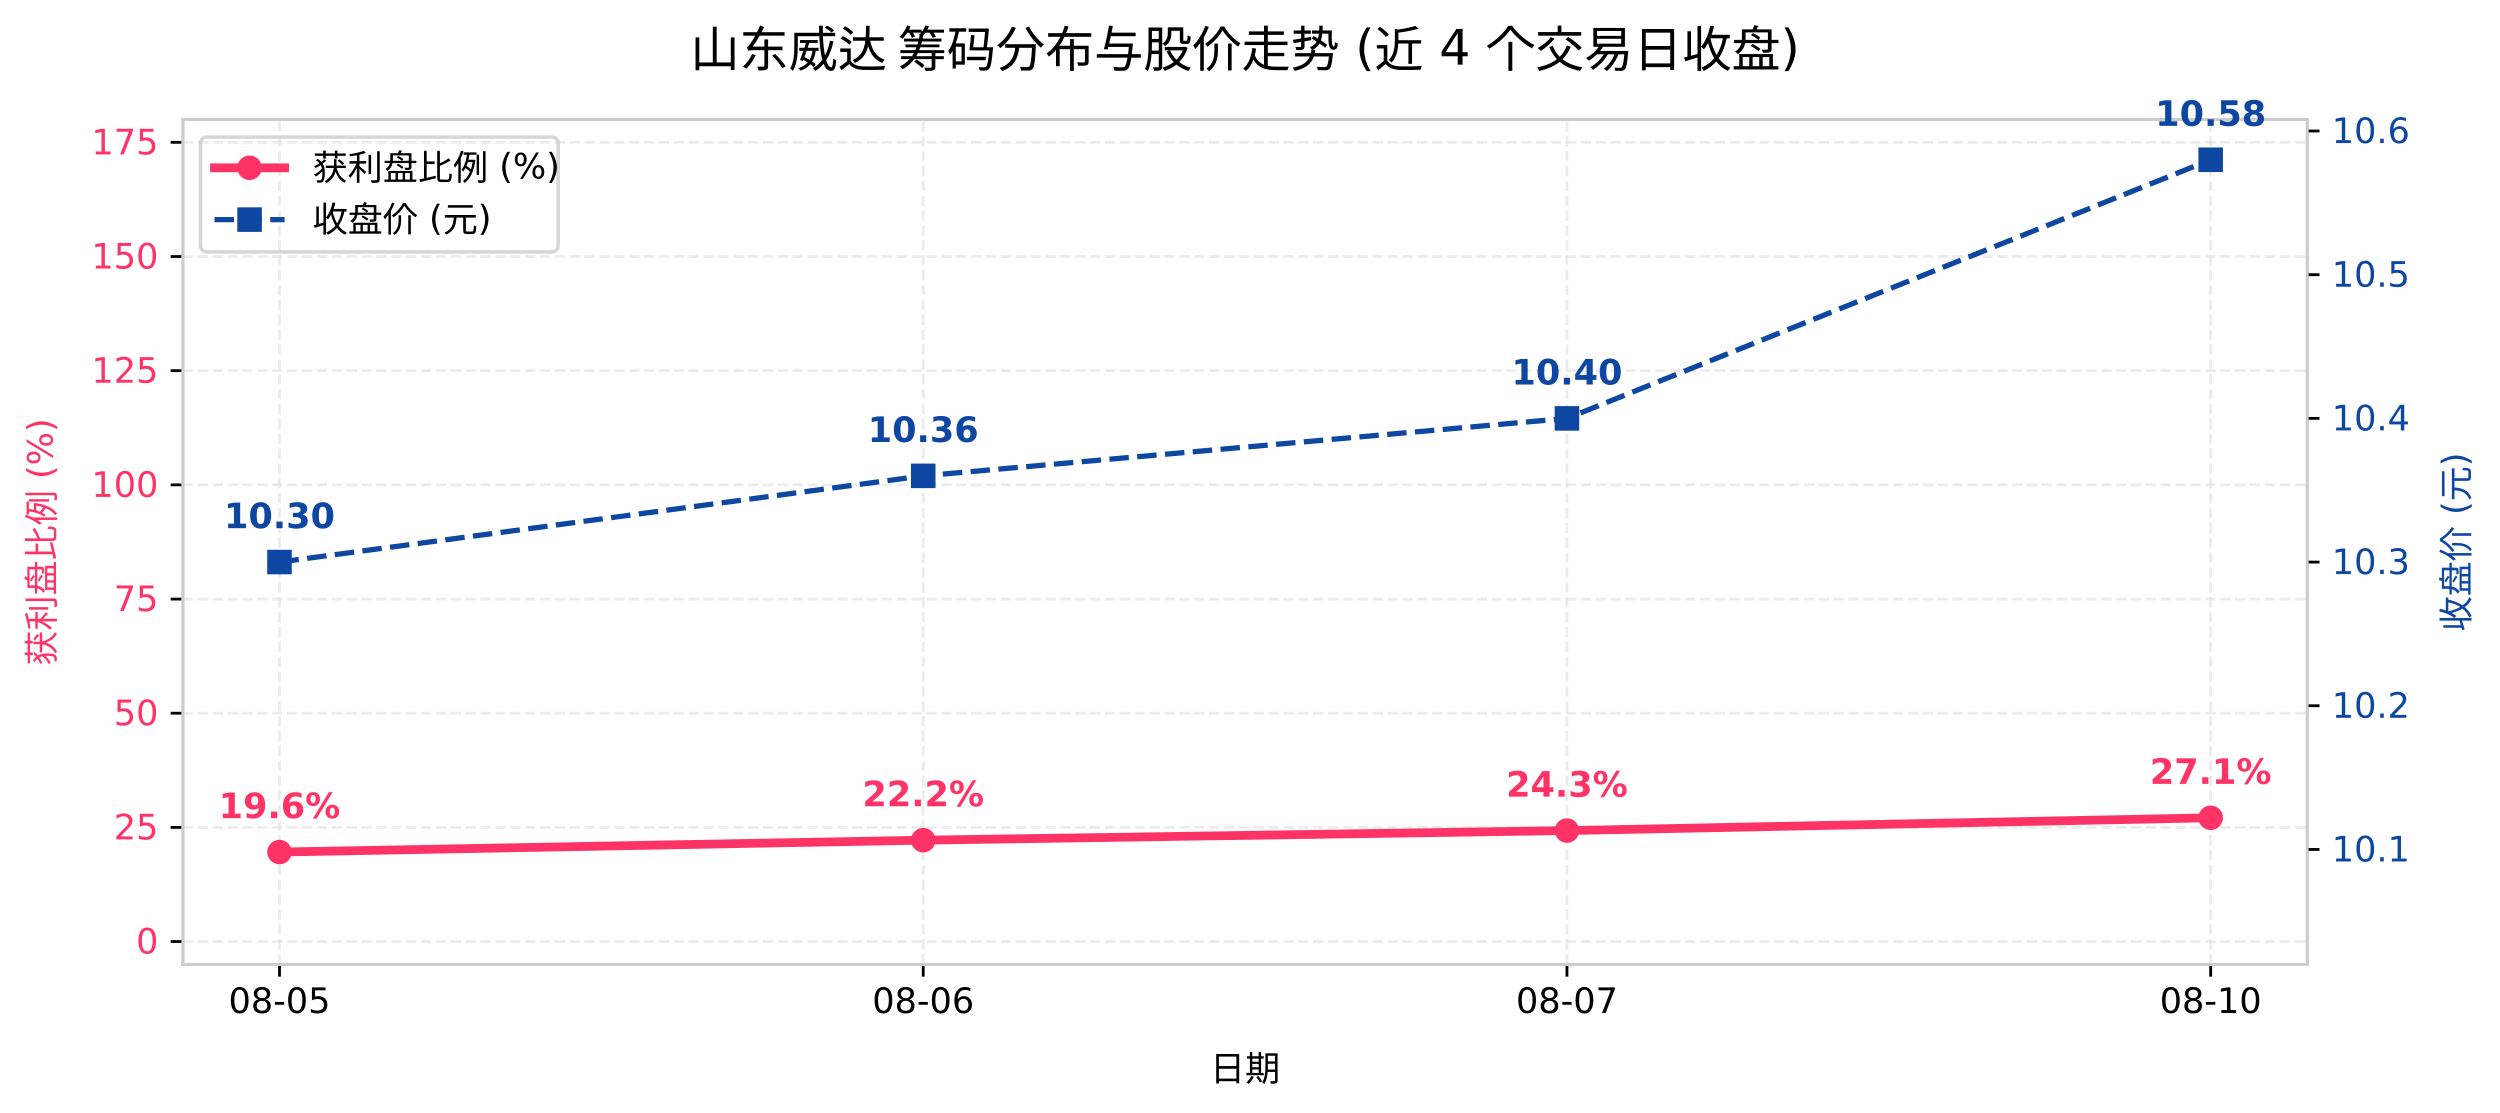
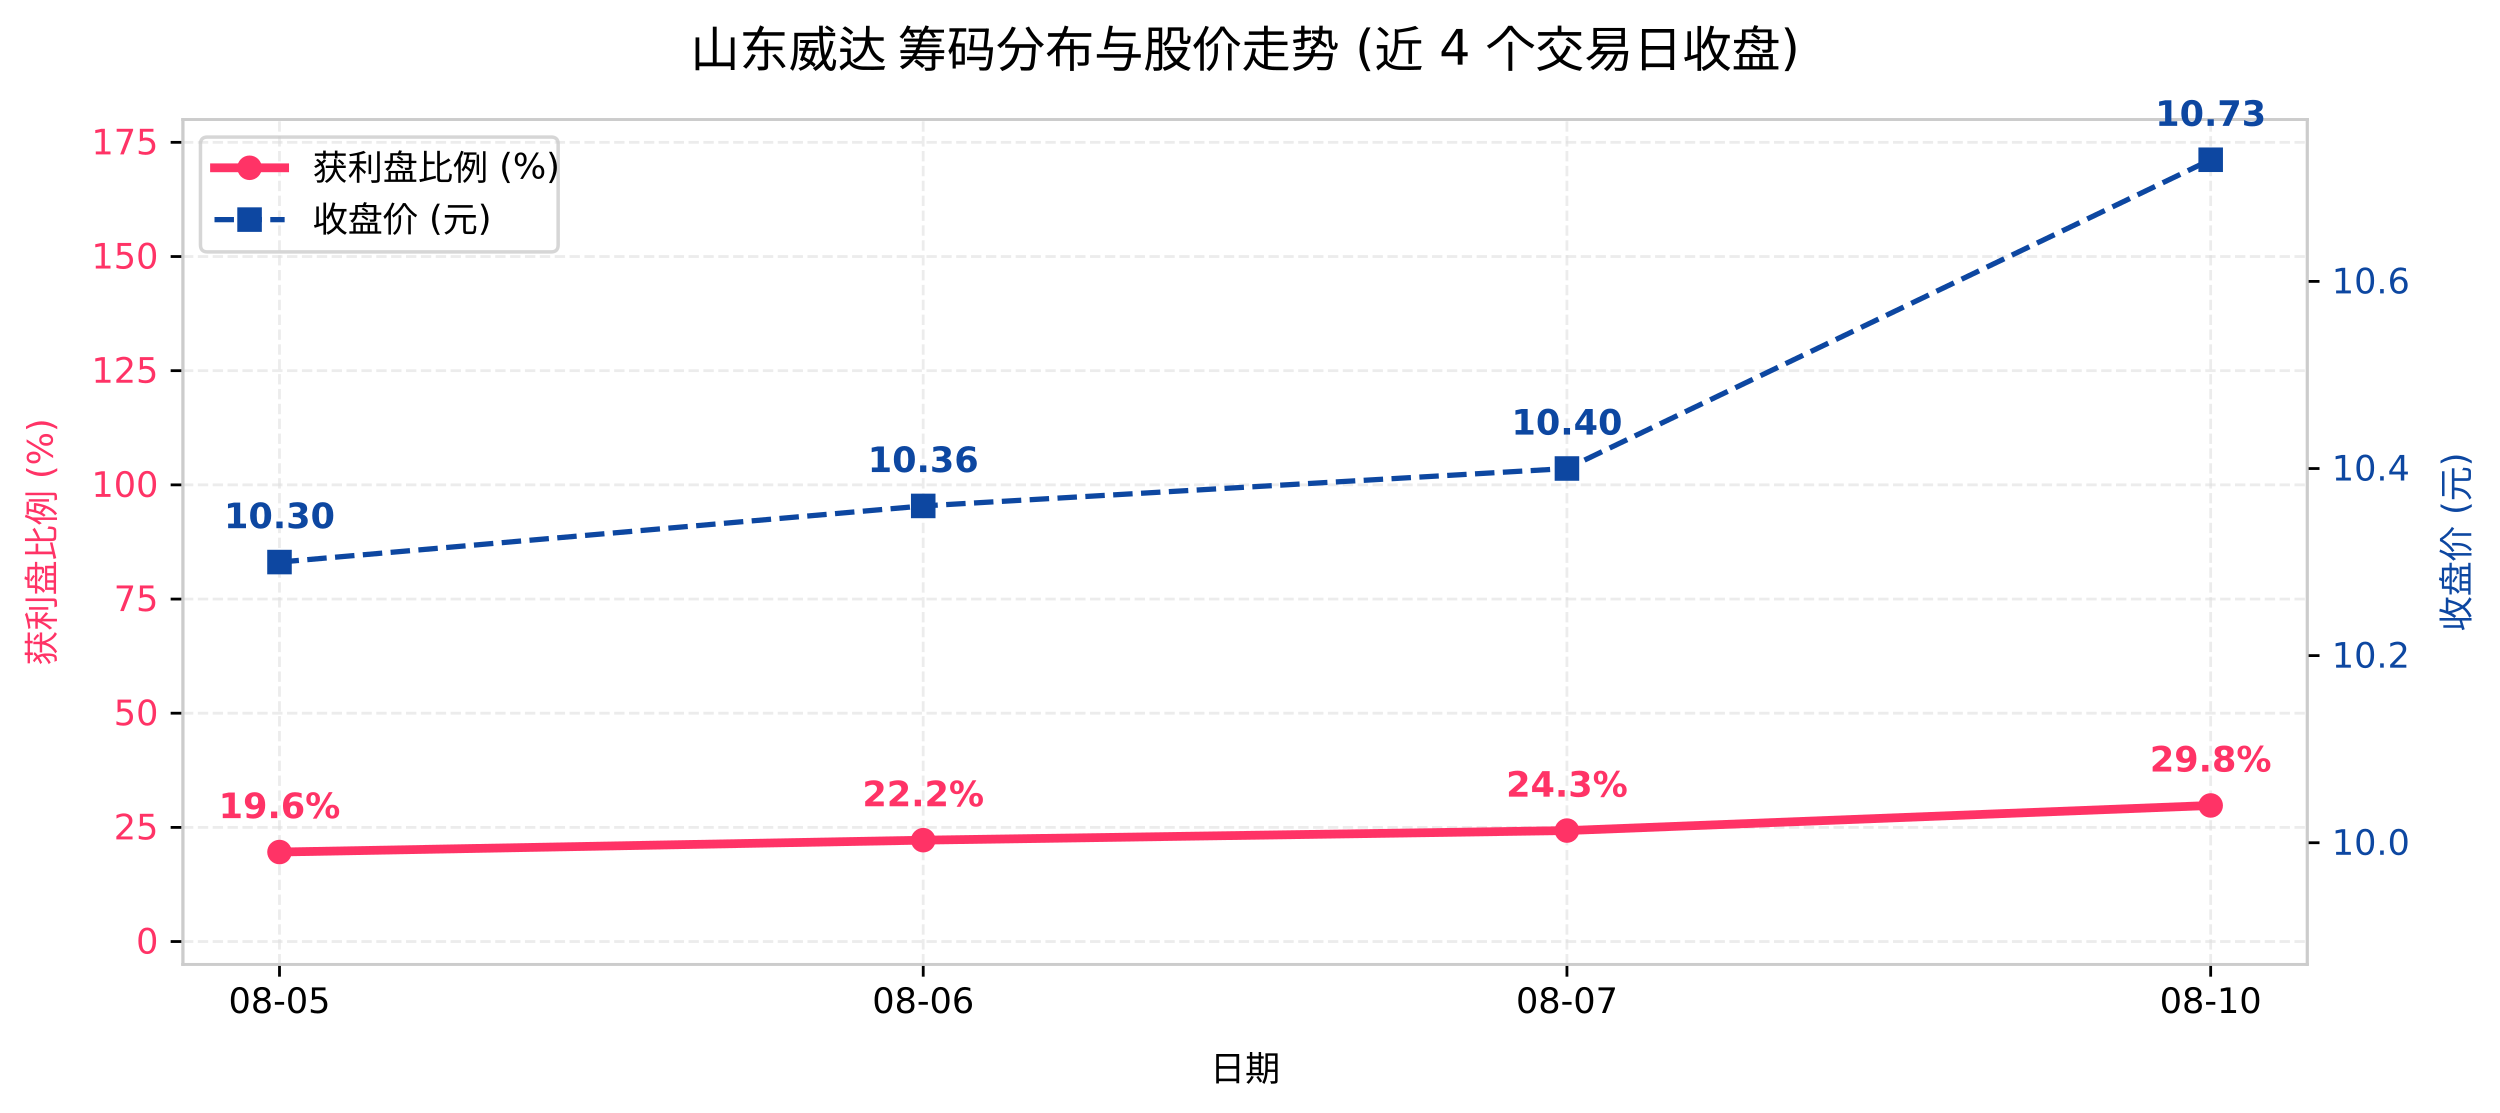
<svg xmlns="http://www.w3.org/2000/svg" xmlns:xlink="http://www.w3.org/1999/xlink" width="712.848pt" height="317.114pt" viewBox="0 0 712.848 317.114" version="1.1">
  <defs>
    <style type="text/css">*{stroke-linejoin: round; stroke-linecap: butt}</style>
  </defs>
  <g id="figure_1">
    <g id="patch_1">
      <path d="M 0 317.114  L 712.848 317.114  L 712.848 0  L 0 0  L 0 317.114  z " style="fill: none" />
    </g>
    <g id="axes_1">
      <g id="patch_2">
        <path d="M 52.163 274.983  L 657.883 274.983  L 657.883 34.08  L 52.163 34.08  L 52.163 274.983  z " style="fill: none" />
      </g>
      <g id="matplotlib.axis_1">
        <g id="xtick_1">
          <g id="line2d_1">
-             <path d="M 79.695 274.983  L 79.695 34.08  " clip-path="url(#p8055e0ee61)" style="fill: none; stroke-dasharray: 2.96,1.28; stroke-dashoffset: 0; stroke: #e0e0e0; stroke-opacity: 0.6; stroke-width: 0.8" />
+             <path d="M 79.695 274.983  L 79.695 34.08  " clip-path="url(#pde02eee3ed)" style="fill: none; stroke-dasharray: 2.96,1.28; stroke-dashoffset: 0; stroke: #e0e0e0; stroke-opacity: 0.6; stroke-width: 0.8" />
          </g>
          <g id="line2d_2">
            <defs>
-               <path id="ma0c173c06c" d="M 0 0  L 0 3.5  " style="stroke: #000000; stroke-width: 0.8" />
+               <path id="m88d20fd924" d="M 0 0  L 0 3.5  " style="stroke: #000000; stroke-width: 0.8" />
            </defs>
            <g>
-               <use xlink:href="#ma0c173c06c" x="79.695" y="274.983" style="stroke: #000000; stroke-width: 0.8" />
+               <use xlink:href="#m88d20fd924" x="79.695" y="274.983" style="stroke: #000000; stroke-width: 0.8" />
            </g>
          </g>
          <g id="text_1">
            <text style="font: 10px 'WenQuanYi Zen Hei', 'DejaVu Sans', 'Arial', sans-serif; text-anchor: middle" x="79.695" y="288.839" transform="rotate(-0 79.69523 288.8391)">08-05</text>
          </g>
        </g>
        <g id="xtick_2">
          <g id="line2d_3">
-             <path d="M 263.247 274.983  L 263.247 34.08  " clip-path="url(#p8055e0ee61)" style="fill: none; stroke-dasharray: 2.96,1.28; stroke-dashoffset: 0; stroke: #e0e0e0; stroke-opacity: 0.6; stroke-width: 0.8" />
+             <path d="M 263.247 274.983  L 263.247 34.08  " clip-path="url(#pde02eee3ed)" style="fill: none; stroke-dasharray: 2.96,1.28; stroke-dashoffset: 0; stroke: #e0e0e0; stroke-opacity: 0.6; stroke-width: 0.8" />
          </g>
          <g id="line2d_4">
            <g>
-               <use xlink:href="#ma0c173c06c" x="263.247" y="274.983" style="stroke: #000000; stroke-width: 0.8" />
+               <use xlink:href="#m88d20fd924" x="263.247" y="274.983" style="stroke: #000000; stroke-width: 0.8" />
            </g>
          </g>
          <g id="text_2">
            <text style="font: 10px 'WenQuanYi Zen Hei', 'DejaVu Sans', 'Arial', sans-serif; text-anchor: middle" x="263.247" y="288.839" transform="rotate(-0 263.2467 288.8391)">08-06</text>
          </g>
        </g>
        <g id="xtick_3">
          <g id="line2d_5">
-             <path d="M 446.798 274.983  L 446.798 34.08  " clip-path="url(#p8055e0ee61)" style="fill: none; stroke-dasharray: 2.96,1.28; stroke-dashoffset: 0; stroke: #e0e0e0; stroke-opacity: 0.6; stroke-width: 0.8" />
+             <path d="M 446.798 274.983  L 446.798 34.08  " clip-path="url(#pde02eee3ed)" style="fill: none; stroke-dasharray: 2.96,1.28; stroke-dashoffset: 0; stroke: #e0e0e0; stroke-opacity: 0.6; stroke-width: 0.8" />
          </g>
          <g id="line2d_6">
            <g>
-               <use xlink:href="#ma0c173c06c" x="446.798" y="274.983" style="stroke: #000000; stroke-width: 0.8" />
+               <use xlink:href="#m88d20fd924" x="446.798" y="274.983" style="stroke: #000000; stroke-width: 0.8" />
            </g>
          </g>
          <g id="text_3">
            <text style="font: 10px 'WenQuanYi Zen Hei', 'DejaVu Sans', 'Arial', sans-serif; text-anchor: middle" x="446.798" y="288.839" transform="rotate(-0 446.7983 288.8391)">08-07</text>
          </g>
        </g>
        <g id="xtick_4">
          <g id="line2d_7">
-             <path d="M 630.35 274.983  L 630.35 34.08  " clip-path="url(#p8055e0ee61)" style="fill: none; stroke-dasharray: 2.96,1.28; stroke-dashoffset: 0; stroke: #e0e0e0; stroke-opacity: 0.6; stroke-width: 0.8" />
+             <path d="M 630.35 274.983  L 630.35 34.08  " clip-path="url(#pde02eee3ed)" style="fill: none; stroke-dasharray: 2.96,1.28; stroke-dashoffset: 0; stroke: #e0e0e0; stroke-opacity: 0.6; stroke-width: 0.8" />
          </g>
          <g id="line2d_8">
            <g>
-               <use xlink:href="#ma0c173c06c" x="630.35" y="274.983" style="stroke: #000000; stroke-width: 0.8" />
+               <use xlink:href="#m88d20fd924" x="630.35" y="274.983" style="stroke: #000000; stroke-width: 0.8" />
            </g>
          </g>
          <g id="text_4">
            <text style="font: 10px 'WenQuanYi Zen Hei', 'DejaVu Sans', 'Arial', sans-serif; text-anchor: middle" x="630.35" y="288.839" transform="rotate(-0 630.3498 288.8391)">08-10</text>
          </g>
        </g>
        <g id="text_5">
          <text style="font: 10px 'WenQuanYi Zen Hei', 'DejaVu Sans', 'Arial', sans-serif; text-anchor: middle" x="355.022" y="308.253" transform="rotate(-0 355.0225 308.2531)">日期</text>
        </g>
      </g>
      <g id="matplotlib.axis_2">
        <g id="ytick_1">
          <g id="line2d_9">
-             <path d="M 52.163 268.472  L 657.883 268.472  " clip-path="url(#p8055e0ee61)" style="fill: none; stroke-dasharray: 2.96,1.28; stroke-dashoffset: 0; stroke: #e0e0e0; stroke-opacity: 0.6; stroke-width: 0.8" />
+             <path d="M 52.163 268.472  L 657.883 268.472  " clip-path="url(#pde02eee3ed)" style="fill: none; stroke-dasharray: 2.96,1.28; stroke-dashoffset: 0; stroke: #e0e0e0; stroke-opacity: 0.6; stroke-width: 0.8" />
          </g>
          <g id="line2d_10">
            <defs>
-               <path id="m61c7fce362" d="M 0 0  L -3.5 0  " style="stroke: #000000; stroke-width: 0.8" />
+               <path id="me8c92df234" d="M 0 0  L -3.5 0  " style="stroke: #000000; stroke-width: 0.8" />
            </defs>
            <g>
-               <use xlink:href="#m61c7fce362" x="52.163" y="268.472" style="stroke: #000000; stroke-width: 0.8" />
+               <use xlink:href="#me8c92df234" x="52.163" y="268.472" style="stroke: #000000; stroke-width: 0.8" />
            </g>
          </g>
          <g id="text_6">
            <text style="fill: #ff3366; font: 10px 'WenQuanYi Zen Hei', 'DejaVu Sans', 'Arial', sans-serif; text-anchor: end" x="45.163" y="271.9" transform="rotate(-0 45.1625 271.9001)">0</text>
          </g>
        </g>
        <g id="ytick_2">
          <g id="line2d_11">
-             <path d="M 52.163 235.918  L 657.883 235.918  " clip-path="url(#p8055e0ee61)" style="fill: none; stroke-dasharray: 2.96,1.28; stroke-dashoffset: 0; stroke: #e0e0e0; stroke-opacity: 0.6; stroke-width: 0.8" />
+             <path d="M 52.163 235.918  L 657.883 235.918  " clip-path="url(#pde02eee3ed)" style="fill: none; stroke-dasharray: 2.96,1.28; stroke-dashoffset: 0; stroke: #e0e0e0; stroke-opacity: 0.6; stroke-width: 0.8" />
          </g>
          <g id="line2d_12">
            <g>
-               <use xlink:href="#m61c7fce362" x="52.163" y="235.918" style="stroke: #000000; stroke-width: 0.8" />
+               <use xlink:href="#me8c92df234" x="52.163" y="235.918" style="stroke: #000000; stroke-width: 0.8" />
            </g>
          </g>
          <g id="text_7">
            <text style="fill: #ff3366; font: 10px 'WenQuanYi Zen Hei', 'DejaVu Sans', 'Arial', sans-serif; text-anchor: end" x="45.163" y="239.346" transform="rotate(-0 45.1625 239.3457)">25</text>
          </g>
        </g>
        <g id="ytick_3">
          <g id="line2d_13">
-             <path d="M 52.163 203.363  L 657.883 203.363  " clip-path="url(#p8055e0ee61)" style="fill: none; stroke-dasharray: 2.96,1.28; stroke-dashoffset: 0; stroke: #e0e0e0; stroke-opacity: 0.6; stroke-width: 0.8" />
+             <path d="M 52.163 203.363  L 657.883 203.363  " clip-path="url(#pde02eee3ed)" style="fill: none; stroke-dasharray: 2.96,1.28; stroke-dashoffset: 0; stroke: #e0e0e0; stroke-opacity: 0.6; stroke-width: 0.8" />
          </g>
          <g id="line2d_14">
            <g>
-               <use xlink:href="#m61c7fce362" x="52.163" y="203.363" style="stroke: #000000; stroke-width: 0.8" />
+               <use xlink:href="#me8c92df234" x="52.163" y="203.363" style="stroke: #000000; stroke-width: 0.8" />
            </g>
          </g>
          <g id="text_8">
            <text style="fill: #ff3366; font: 10px 'WenQuanYi Zen Hei', 'DejaVu Sans', 'Arial', sans-serif; text-anchor: end" x="45.163" y="206.791" transform="rotate(-0 45.1625 206.7913)">50</text>
          </g>
        </g>
        <g id="ytick_4">
          <g id="line2d_15">
-             <path d="M 52.163 170.809  L 657.883 170.809  " clip-path="url(#p8055e0ee61)" style="fill: none; stroke-dasharray: 2.96,1.28; stroke-dashoffset: 0; stroke: #e0e0e0; stroke-opacity: 0.6; stroke-width: 0.8" />
+             <path d="M 52.163 170.809  L 657.883 170.809  " clip-path="url(#pde02eee3ed)" style="fill: none; stroke-dasharray: 2.96,1.28; stroke-dashoffset: 0; stroke: #e0e0e0; stroke-opacity: 0.6; stroke-width: 0.8" />
          </g>
          <g id="line2d_16">
            <g>
-               <use xlink:href="#m61c7fce362" x="52.163" y="170.809" style="stroke: #000000; stroke-width: 0.8" />
+               <use xlink:href="#me8c92df234" x="52.163" y="170.809" style="stroke: #000000; stroke-width: 0.8" />
            </g>
          </g>
          <g id="text_9">
            <text style="fill: #ff3366; font: 10px 'WenQuanYi Zen Hei', 'DejaVu Sans', 'Arial', sans-serif; text-anchor: end" x="45.163" y="174.237" transform="rotate(-0 45.1625 174.2369)">75</text>
          </g>
        </g>
        <g id="ytick_5">
          <g id="line2d_17">
-             <path d="M 52.163 138.254  L 657.883 138.254  " clip-path="url(#p8055e0ee61)" style="fill: none; stroke-dasharray: 2.96,1.28; stroke-dashoffset: 0; stroke: #e0e0e0; stroke-opacity: 0.6; stroke-width: 0.8" />
+             <path d="M 52.163 138.254  L 657.883 138.254  " clip-path="url(#pde02eee3ed)" style="fill: none; stroke-dasharray: 2.96,1.28; stroke-dashoffset: 0; stroke: #e0e0e0; stroke-opacity: 0.6; stroke-width: 0.8" />
          </g>
          <g id="line2d_18">
            <g>
-               <use xlink:href="#m61c7fce362" x="52.163" y="138.254" style="stroke: #000000; stroke-width: 0.8" />
+               <use xlink:href="#me8c92df234" x="52.163" y="138.254" style="stroke: #000000; stroke-width: 0.8" />
            </g>
          </g>
          <g id="text_10">
            <text style="fill: #ff3366; font: 10px 'WenQuanYi Zen Hei', 'DejaVu Sans', 'Arial', sans-serif; text-anchor: end" x="45.163" y="141.682" transform="rotate(-0 45.1625 141.6825)">100</text>
          </g>
        </g>
        <g id="ytick_6">
          <g id="line2d_19">
-             <path d="M 52.163 105.7  L 657.883 105.7  " clip-path="url(#p8055e0ee61)" style="fill: none; stroke-dasharray: 2.96,1.28; stroke-dashoffset: 0; stroke: #e0e0e0; stroke-opacity: 0.6; stroke-width: 0.8" />
+             <path d="M 52.163 105.7  L 657.883 105.7  " clip-path="url(#pde02eee3ed)" style="fill: none; stroke-dasharray: 2.96,1.28; stroke-dashoffset: 0; stroke: #e0e0e0; stroke-opacity: 0.6; stroke-width: 0.8" />
          </g>
          <g id="line2d_20">
            <g>
-               <use xlink:href="#m61c7fce362" x="52.163" y="105.7" style="stroke: #000000; stroke-width: 0.8" />
+               <use xlink:href="#me8c92df234" x="52.163" y="105.7" style="stroke: #000000; stroke-width: 0.8" />
            </g>
          </g>
          <g id="text_11">
            <text style="fill: #ff3366; font: 10px 'WenQuanYi Zen Hei', 'DejaVu Sans', 'Arial', sans-serif; text-anchor: end" x="45.163" y="109.128" transform="rotate(-0 45.1625 109.1281)">125</text>
          </g>
        </g>
        <g id="ytick_7">
          <g id="line2d_21">
-             <path d="M 52.163 73.146  L 657.883 73.146  " clip-path="url(#p8055e0ee61)" style="fill: none; stroke-dasharray: 2.96,1.28; stroke-dashoffset: 0; stroke: #e0e0e0; stroke-opacity: 0.6; stroke-width: 0.8" />
+             <path d="M 52.163 73.146  L 657.883 73.146  " clip-path="url(#pde02eee3ed)" style="fill: none; stroke-dasharray: 2.96,1.28; stroke-dashoffset: 0; stroke: #e0e0e0; stroke-opacity: 0.6; stroke-width: 0.8" />
          </g>
          <g id="line2d_22">
            <g>
-               <use xlink:href="#m61c7fce362" x="52.163" y="73.146" style="stroke: #000000; stroke-width: 0.8" />
+               <use xlink:href="#me8c92df234" x="52.163" y="73.146" style="stroke: #000000; stroke-width: 0.8" />
            </g>
          </g>
          <g id="text_12">
            <text style="fill: #ff3366; font: 10px 'WenQuanYi Zen Hei', 'DejaVu Sans', 'Arial', sans-serif; text-anchor: end" x="45.163" y="76.574" transform="rotate(-0 45.1625 76.57371)">150</text>
          </g>
        </g>
        <g id="ytick_8">
          <g id="line2d_23">
-             <path d="M 52.163 40.591  L 657.883 40.591  " clip-path="url(#p8055e0ee61)" style="fill: none; stroke-dasharray: 2.96,1.28; stroke-dashoffset: 0; stroke: #e0e0e0; stroke-opacity: 0.6; stroke-width: 0.8" />
+             <path d="M 52.163 40.591  L 657.883 40.591  " clip-path="url(#pde02eee3ed)" style="fill: none; stroke-dasharray: 2.96,1.28; stroke-dashoffset: 0; stroke: #e0e0e0; stroke-opacity: 0.6; stroke-width: 0.8" />
          </g>
          <g id="line2d_24">
            <g>
-               <use xlink:href="#m61c7fce362" x="52.163" y="40.591" style="stroke: #000000; stroke-width: 0.8" />
+               <use xlink:href="#me8c92df234" x="52.163" y="40.591" style="stroke: #000000; stroke-width: 0.8" />
            </g>
          </g>
          <g id="text_13">
            <text style="fill: #ff3366; font: 10px 'WenQuanYi Zen Hei', 'DejaVu Sans', 'Arial', sans-serif; text-anchor: end" x="45.163" y="44.019" transform="rotate(-0 45.1625 44.01932)">175</text>
          </g>
        </g>
        <g id="text_14">
          <text style="fill: #ff3366; font: 10px 'WenQuanYi Zen Hei', 'DejaVu Sans', 'Arial', sans-serif; text-anchor: middle" x="15.463" y="154.532" transform="rotate(-90 15.4625 154.5316)">获利盘比例 (%)</text>
        </g>
      </g>
      <g id="line2d_25">
-         <path d="M 79.695 242.949  L 263.247 239.564  L 446.798 236.829  L 630.35 233.183  " clip-path="url(#p8055e0ee61)" style="fill: none; stroke: #ff3366; stroke-width: 2.5; stroke-linecap: square" />
+         <path d="M 79.695 242.949  L 263.247 239.564  L 446.798 236.829  L 630.35 229.667  " clip-path="url(#pde02eee3ed)" style="fill: none; stroke: #ff3366; stroke-width: 2.5; stroke-linecap: square" />
        <defs>
-           <path id="m2e4306ac7a" d="M 0 3  C 0.796 3 1.559 2.684 2.121 2.121  C 2.684 1.559 3 0.796 3 0  C 3 -0.796 2.684 -1.559 2.121 -2.121  C 1.559 -2.684 0.796 -3 0 -3  C -0.796 -3 -1.559 -2.684 -2.121 -2.121  C -2.684 -1.559 -3 -0.796 -3 0  C -3 0.796 -2.684 1.559 -2.121 2.121  C -1.559 2.684 -0.796 3 0 3  z " style="stroke: #ff3366" />
+           <path id="mb4bf38bda2" d="M 0 3  C 0.796 3 1.559 2.684 2.121 2.121  C 2.684 1.559 3 0.796 3 0  C 3 -0.796 2.684 -1.559 2.121 -2.121  C 1.559 -2.684 0.796 -3 0 -3  C -0.796 -3 -1.559 -2.684 -2.121 -2.121  C -2.684 -1.559 -3 -0.796 -3 0  C -3 0.796 -2.684 1.559 -2.121 2.121  C -1.559 2.684 -0.796 3 0 3  z " style="stroke: #ff3366" />
        </defs>
-         <g clip-path="url(#p8055e0ee61)">
-           <use xlink:href="#m2e4306ac7a" x="79.695" y="242.949" style="fill: #ff3366; stroke: #ff3366" />
-           <use xlink:href="#m2e4306ac7a" x="263.247" y="239.564" style="fill: #ff3366; stroke: #ff3366" />
-           <use xlink:href="#m2e4306ac7a" x="446.798" y="236.829" style="fill: #ff3366; stroke: #ff3366" />
-           <use xlink:href="#m2e4306ac7a" x="630.35" y="233.183" style="fill: #ff3366; stroke: #ff3366" />
+         <g clip-path="url(#pde02eee3ed)">
+           <use xlink:href="#mb4bf38bda2" x="79.695" y="242.949" style="fill: #ff3366; stroke: #ff3366" />
+           <use xlink:href="#mb4bf38bda2" x="263.247" y="239.564" style="fill: #ff3366; stroke: #ff3366" />
+           <use xlink:href="#mb4bf38bda2" x="446.798" y="236.829" style="fill: #ff3366; stroke: #ff3366" />
+           <use xlink:href="#mb4bf38bda2" x="630.35" y="229.667" style="fill: #ff3366; stroke: #ff3366" />
        </g>
      </g>
      <g id="patch_3">
        <path d="M 52.163 274.983  L 52.163 34.08  " style="fill: none; stroke: #cccccc; stroke-width: 0.8; stroke-linejoin: miter; stroke-linecap: square" />
      </g>
      <g id="patch_4">
        <path d="M 657.883 274.983  L 657.883 34.08  " style="fill: none; stroke: #cccccc; stroke-width: 0.8; stroke-linejoin: miter; stroke-linecap: square" />
      </g>
      <g id="patch_5">
        <path d="M 52.163 274.983  L 657.883 274.983  " style="fill: none; stroke: #cccccc; stroke-width: 0.8; stroke-linejoin: miter; stroke-linecap: square" />
      </g>
      <g id="patch_6">
        <path d="M 52.163 34.08  L 657.883 34.08  " style="fill: none; stroke: #cccccc; stroke-width: 0.8; stroke-linejoin: miter; stroke-linecap: square" />
      </g>
      <g id="text_15">
        <text style="fill: #ff3366; font: 700 10px 'WenQuanYi Zen Hei', 'DejaVu Sans', 'Arial', sans-serif; text-anchor: middle" x="79.695" y="233.288" transform="rotate(-0 79.69523 233.2884)">19.6%</text>
      </g>
      <g id="text_16">
        <text style="fill: #ff3366; font: 700 10px 'WenQuanYi Zen Hei', 'DejaVu Sans', 'Arial', sans-serif; text-anchor: middle" x="263.247" y="229.903" transform="rotate(-0 263.2467 229.9027)">22.2%</text>
      </g>
      <g id="text_17">
        <text style="fill: #ff3366; font: 700 10px 'WenQuanYi Zen Hei', 'DejaVu Sans', 'Arial', sans-serif; text-anchor: middle" x="446.798" y="227.168" transform="rotate(-0 446.7983 227.1681)">24.3%</text>
      </g>
      <g id="text_18">
-         <text style="fill: #ff3366; font: 700 10px 'WenQuanYi Zen Hei', 'DejaVu Sans', 'Arial', sans-serif; text-anchor: middle" x="630.35" y="223.522" transform="rotate(-0 630.3498 223.522)">27.1%</text>
+         <text style="fill: #ff3366; font: 700 10px 'WenQuanYi Zen Hei', 'DejaVu Sans', 'Arial', sans-serif; text-anchor: middle" x="630.35" y="220.006" transform="rotate(-0 630.3498 220.0062)">29.8%</text>
      </g>
      <g id="legend_1">
        <g id="patch_7">
          <path d="M 59.163 71.829  L 157.15 71.829  Q 159.15 71.829 159.15 69.829  L 159.15 41.08  Q 159.15 39.08 157.15 39.08  L 59.163 39.08  Q 57.163 39.08 57.163 41.08  L 57.163 69.829  Q 57.163 71.829 59.163 71.829  L 59.163 71.829  z " style="fill: none; opacity: 0.8; stroke: #cccccc; stroke-linejoin: miter" />
        </g>
        <g id="line2d_26">
          <path d="M 61.163 47.843  L 71.162 47.843  L 81.162 47.843  " style="fill: none; stroke: #ff3366; stroke-width: 2.5; stroke-linecap: square" />
          <g>
-             <use xlink:href="#m2e4306ac7a" x="71.162" y="47.843" style="fill: #ff3366; stroke: #ff3366" />
+             <use xlink:href="#mb4bf38bda2" x="71.162" y="47.843" style="fill: #ff3366; stroke: #ff3366" />
          </g>
        </g>
        <g id="text_19">
          <text style="font: 10px 'WenQuanYi Zen Hei', 'DejaVu Sans', 'Arial', sans-serif; text-anchor: start" x="89.162" y="51.343" transform="rotate(-0 89.1625 51.34281)">获利盘比例 (%)</text>
        </g>
        <g id="line2d_27">
          <path d="M 61.163 62.619  L 71.162 62.619  L 81.162 62.619  " style="fill: none; stroke-dasharray: 5.55,2.4; stroke-dashoffset: 0; stroke: #0d47a1; stroke-width: 1.5" />
          <defs>
-             <path id="m75fa573af1" d="M -3 3  L 3 3  L 3 -3  L -3 -3  z " style="stroke: #0d47a1; stroke-linejoin: miter" />
+             <path id="m599350d011" d="M -3 3  L 3 3  L 3 -3  L -3 -3  z " style="stroke: #0d47a1; stroke-linejoin: miter" />
          </defs>
          <g>
-             <use xlink:href="#m75fa573af1" x="71.162" y="62.619" style="fill: #0d47a1; stroke: #0d47a1; stroke-linejoin: miter" />
+             <use xlink:href="#m599350d011" x="71.162" y="62.619" style="fill: #0d47a1; stroke: #0d47a1; stroke-linejoin: miter" />
          </g>
        </g>
        <g id="text_20">
          <text style="font: 10px 'WenQuanYi Zen Hei', 'DejaVu Sans', 'Arial', sans-serif; text-anchor: start" x="89.162" y="66.119" transform="rotate(-0 89.1625 66.11938)">收盘价 (元)</text>
        </g>
      </g>
    </g>
    <g id="axes_2">
      <g id="matplotlib.axis_3">
        <g id="ytick_9">
          <g id="line2d_28">
            <defs>
-               <path id="mfb4d8315e7" d="M 0 0  L 3.5 0  " style="stroke: #000000; stroke-width: 0.8" />
+               <path id="m8063357d72" d="M 0 0  L 3.5 0  " style="stroke: #000000; stroke-width: 0.8" />
            </defs>
            <g>
-               <use xlink:href="#mfb4d8315e7" x="657.883" y="242.207" style="stroke: #000000; stroke-width: 0.8" />
+               <use xlink:href="#m8063357d72" x="657.883" y="240.301" style="stroke: #000000; stroke-width: 0.8" />
            </g>
          </g>
          <g id="text_21">
-             <text style="fill: #0d47a1; font: 10px 'WenQuanYi Zen Hei', 'DejaVu Sans', 'Arial', sans-serif; text-anchor: start" x="664.883" y="245.635" transform="rotate(-0 664.8825 245.6351)">10.1</text>
+             <text style="fill: #0d47a1; font: 10px 'WenQuanYi Zen Hei', 'DejaVu Sans', 'Arial', sans-serif; text-anchor: start" x="664.883" y="243.73" transform="rotate(-0 664.8825 243.7295)">10.0</text>
          </g>
        </g>
        <g id="ytick_10">
          <g id="line2d_29">
            <g>
-               <use xlink:href="#mfb4d8315e7" x="657.883" y="201.237" style="stroke: #000000; stroke-width: 0.8" />
+               <use xlink:href="#m8063357d72" x="657.883" y="186.945" style="stroke: #000000; stroke-width: 0.8" />
            </g>
          </g>
          <g id="text_22">
-             <text style="fill: #0d47a1; font: 10px 'WenQuanYi Zen Hei', 'DejaVu Sans', 'Arial', sans-serif; text-anchor: start" x="664.883" y="204.665" transform="rotate(-0 664.8825 204.6653)">10.2</text>
+             <text style="fill: #0d47a1; font: 10px 'WenQuanYi Zen Hei', 'DejaVu Sans', 'Arial', sans-serif; text-anchor: start" x="664.883" y="190.373" transform="rotate(-0 664.8825 190.3735)">10.2</text>
          </g>
        </g>
        <g id="ytick_11">
          <g id="line2d_30">
            <g>
-               <use xlink:href="#mfb4d8315e7" x="657.883" y="160.267" style="stroke: #000000; stroke-width: 0.8" />
+               <use xlink:href="#m8063357d72" x="657.883" y="133.589" style="stroke: #000000; stroke-width: 0.8" />
            </g>
          </g>
          <g id="text_23">
-             <text style="fill: #0d47a1; font: 10px 'WenQuanYi Zen Hei', 'DejaVu Sans', 'Arial', sans-serif; text-anchor: start" x="664.883" y="163.695" transform="rotate(-0 664.8825 163.6955)">10.3</text>
+             <text style="fill: #0d47a1; font: 10px 'WenQuanYi Zen Hei', 'DejaVu Sans', 'Arial', sans-serif; text-anchor: start" x="664.883" y="137.017" transform="rotate(-0 664.8825 137.0174)">10.4</text>
          </g>
        </g>
        <g id="ytick_12">
          <g id="line2d_31">
            <g>
-               <use xlink:href="#mfb4d8315e7" x="657.883" y="119.298" style="stroke: #000000; stroke-width: 0.8" />
+               <use xlink:href="#m8063357d72" x="657.883" y="80.233" style="stroke: #000000; stroke-width: 0.8" />
            </g>
          </g>
          <g id="text_24">
-             <text style="fill: #0d47a1; font: 10px 'WenQuanYi Zen Hei', 'DejaVu Sans', 'Arial', sans-serif; text-anchor: start" x="664.883" y="122.726" transform="rotate(-0 664.8825 122.7256)">10.4</text>
-           </g>
-         </g>
-         <g id="ytick_13">
-           <g id="line2d_32">
-             <g>
-               <use xlink:href="#mfb4d8315e7" x="657.883" y="78.328" style="stroke: #000000; stroke-width: 0.8" />
-             </g>
-           </g>
-           <g id="text_25">
-             <text style="fill: #0d47a1; font: 10px 'WenQuanYi Zen Hei', 'DejaVu Sans', 'Arial', sans-serif; text-anchor: start" x="664.883" y="81.756" transform="rotate(-0 664.8825 81.75584)">10.5</text>
-           </g>
-         </g>
-         <g id="ytick_14">
-           <g id="line2d_33">
-             <g>
-               <use xlink:href="#mfb4d8315e7" x="657.883" y="37.358" style="stroke: #000000; stroke-width: 0.8" />
-             </g>
-           </g>
-           <g id="text_26">
-             <text style="fill: #0d47a1; font: 10px 'WenQuanYi Zen Hei', 'DejaVu Sans', 'Arial', sans-serif; text-anchor: start" x="664.883" y="40.786" transform="rotate(-0 664.8825 40.78602)">10.6</text>
-           </g>
-         </g>
-         <g id="text_27">
+             <text style="fill: #0d47a1; font: 10px 'WenQuanYi Zen Hei', 'DejaVu Sans', 'Arial', sans-serif; text-anchor: start" x="664.883" y="83.661" transform="rotate(-0 664.8825 83.66141)">10.6</text>
+           </g>
+         </g>
+         <g id="text_25">
          <text style="fill: #0d47a1; font: 10px 'WenQuanYi Zen Hei', 'DejaVu Sans', 'Arial', sans-serif; text-anchor: middle" x="703.939" y="154.532" transform="rotate(-90 703.9388 154.5316)">收盘价 (元)</text>
        </g>
      </g>
-       <g id="line2d_34">
-         <path d="M 79.695 160.267  L 263.247 135.685  L 446.798 119.298  L 630.35 45.552  " clip-path="url(#p8055e0ee61)" style="fill: none; stroke-dasharray: 5.55,2.4; stroke-dashoffset: 0; stroke: #0d47a1; stroke-width: 1.5" />
-         <g clip-path="url(#p8055e0ee61)">
-           <use xlink:href="#m75fa573af1" x="79.695" y="160.267" style="fill: #0d47a1; stroke: #0d47a1; stroke-linejoin: miter" />
-           <use xlink:href="#m75fa573af1" x="263.247" y="135.685" style="fill: #0d47a1; stroke: #0d47a1; stroke-linejoin: miter" />
-           <use xlink:href="#m75fa573af1" x="446.798" y="119.298" style="fill: #0d47a1; stroke: #0d47a1; stroke-linejoin: miter" />
-           <use xlink:href="#m75fa573af1" x="630.35" y="45.552" style="fill: #0d47a1; stroke: #0d47a1; stroke-linejoin: miter" />
+       <g id="line2d_32">
+         <path d="M 79.695 160.267  L 263.247 144.261  L 446.798 133.589  L 630.35 45.552  " clip-path="url(#pde02eee3ed)" style="fill: none; stroke-dasharray: 5.55,2.4; stroke-dashoffset: 0; stroke: #0d47a1; stroke-width: 1.5" />
+         <g clip-path="url(#pde02eee3ed)">
+           <use xlink:href="#m599350d011" x="79.695" y="160.267" style="fill: #0d47a1; stroke: #0d47a1; stroke-linejoin: miter" />
+           <use xlink:href="#m599350d011" x="263.247" y="144.261" style="fill: #0d47a1; stroke: #0d47a1; stroke-linejoin: miter" />
+           <use xlink:href="#m599350d011" x="446.798" y="133.589" style="fill: #0d47a1; stroke: #0d47a1; stroke-linejoin: miter" />
+           <use xlink:href="#m599350d011" x="630.35" y="45.552" style="fill: #0d47a1; stroke: #0d47a1; stroke-linejoin: miter" />
        </g>
      </g>
      <g id="patch_8">
        <path d="M 52.163 274.983  L 52.163 34.08  " style="fill: none; stroke: #cccccc; stroke-width: 0.8; stroke-linejoin: miter; stroke-linecap: square" />
      </g>
      <g id="patch_9">
        <path d="M 657.883 274.983  L 657.883 34.08  " style="fill: none; stroke: #cccccc; stroke-width: 0.8; stroke-linejoin: miter; stroke-linecap: square" />
      </g>
      <g id="patch_10">
        <path d="M 52.163 274.983  L 657.883 274.983  " style="fill: none; stroke: #cccccc; stroke-width: 0.8; stroke-linejoin: miter; stroke-linecap: square" />
      </g>
      <g id="patch_11">
        <path d="M 52.163 34.08  L 657.883 34.08  " style="fill: none; stroke: #cccccc; stroke-width: 0.8; stroke-linejoin: miter; stroke-linecap: square" />
      </g>
+       <g id="text_26">
+         <text style="fill: #0d47a1; font: 700 10px 'WenQuanYi Zen Hei', 'DejaVu Sans', 'Arial', sans-serif; text-anchor: middle" x="79.695" y="150.606" transform="rotate(-0 79.69523 150.6064)">10.30</text>
+       </g>
+       <g id="text_27">
+         <text style="fill: #0d47a1; font: 700 10px 'WenQuanYi Zen Hei', 'DejaVu Sans', 'Arial', sans-serif; text-anchor: middle" x="263.247" y="134.6" transform="rotate(-0 263.2467 134.5996)">10.36</text>
+       </g>
      <g id="text_28">
-         <text style="fill: #0d47a1; font: 700 10px 'WenQuanYi Zen Hei', 'DejaVu Sans', 'Arial', sans-serif; text-anchor: middle" x="79.695" y="150.606" transform="rotate(-0 79.69523 150.6064)">10.30</text>
+         <text style="fill: #0d47a1; font: 700 10px 'WenQuanYi Zen Hei', 'DejaVu Sans', 'Arial', sans-serif; text-anchor: middle" x="446.798" y="123.928" transform="rotate(-0 446.7983 123.9284)">10.40</text>
      </g>
      <g id="text_29">
-         <text style="fill: #0d47a1; font: 700 10px 'WenQuanYi Zen Hei', 'DejaVu Sans', 'Arial', sans-serif; text-anchor: middle" x="263.247" y="126.025" transform="rotate(-0 263.2467 126.0245)">10.36</text>
+         <text style="fill: #0d47a1; font: 700 10px 'WenQuanYi Zen Hei', 'DejaVu Sans', 'Arial', sans-serif; text-anchor: middle" x="630.35" y="35.891" transform="rotate(-0 630.3498 35.89092)">10.73</text>
      </g>
      <g id="text_30">
-         <text style="fill: #0d47a1; font: 700 10px 'WenQuanYi Zen Hei', 'DejaVu Sans', 'Arial', sans-serif; text-anchor: middle" x="446.798" y="109.637" transform="rotate(-0 446.7983 109.6366)">10.40</text>
-       </g>
-       <g id="text_31">
-         <text style="fill: #0d47a1; font: 700 10px 'WenQuanYi Zen Hei', 'DejaVu Sans', 'Arial', sans-serif; text-anchor: middle" x="630.35" y="35.891" transform="rotate(-0 630.3498 35.89092)">10.58</text>
-       </g>
-       <g id="text_32">
        <text style="font: 14px 'WenQuanYi Zen Hei', 'DejaVu Sans', 'Arial', sans-serif; text-anchor: middle" x="355.022" y="19.08" transform="rotate(-0 355.0225 19.08031)">山东威达 筹码分布与股价走势 (近 4 个交易日收盘)</text>
      </g>
    </g>
  </g>
  <defs>
-     <clipPath id="p8055e0ee61">
+     <clipPath id="pde02eee3ed">
      <rect x="52.163" y="34.08" width="605.72" height="240.903" />
    </clipPath>
  </defs>
</svg>
